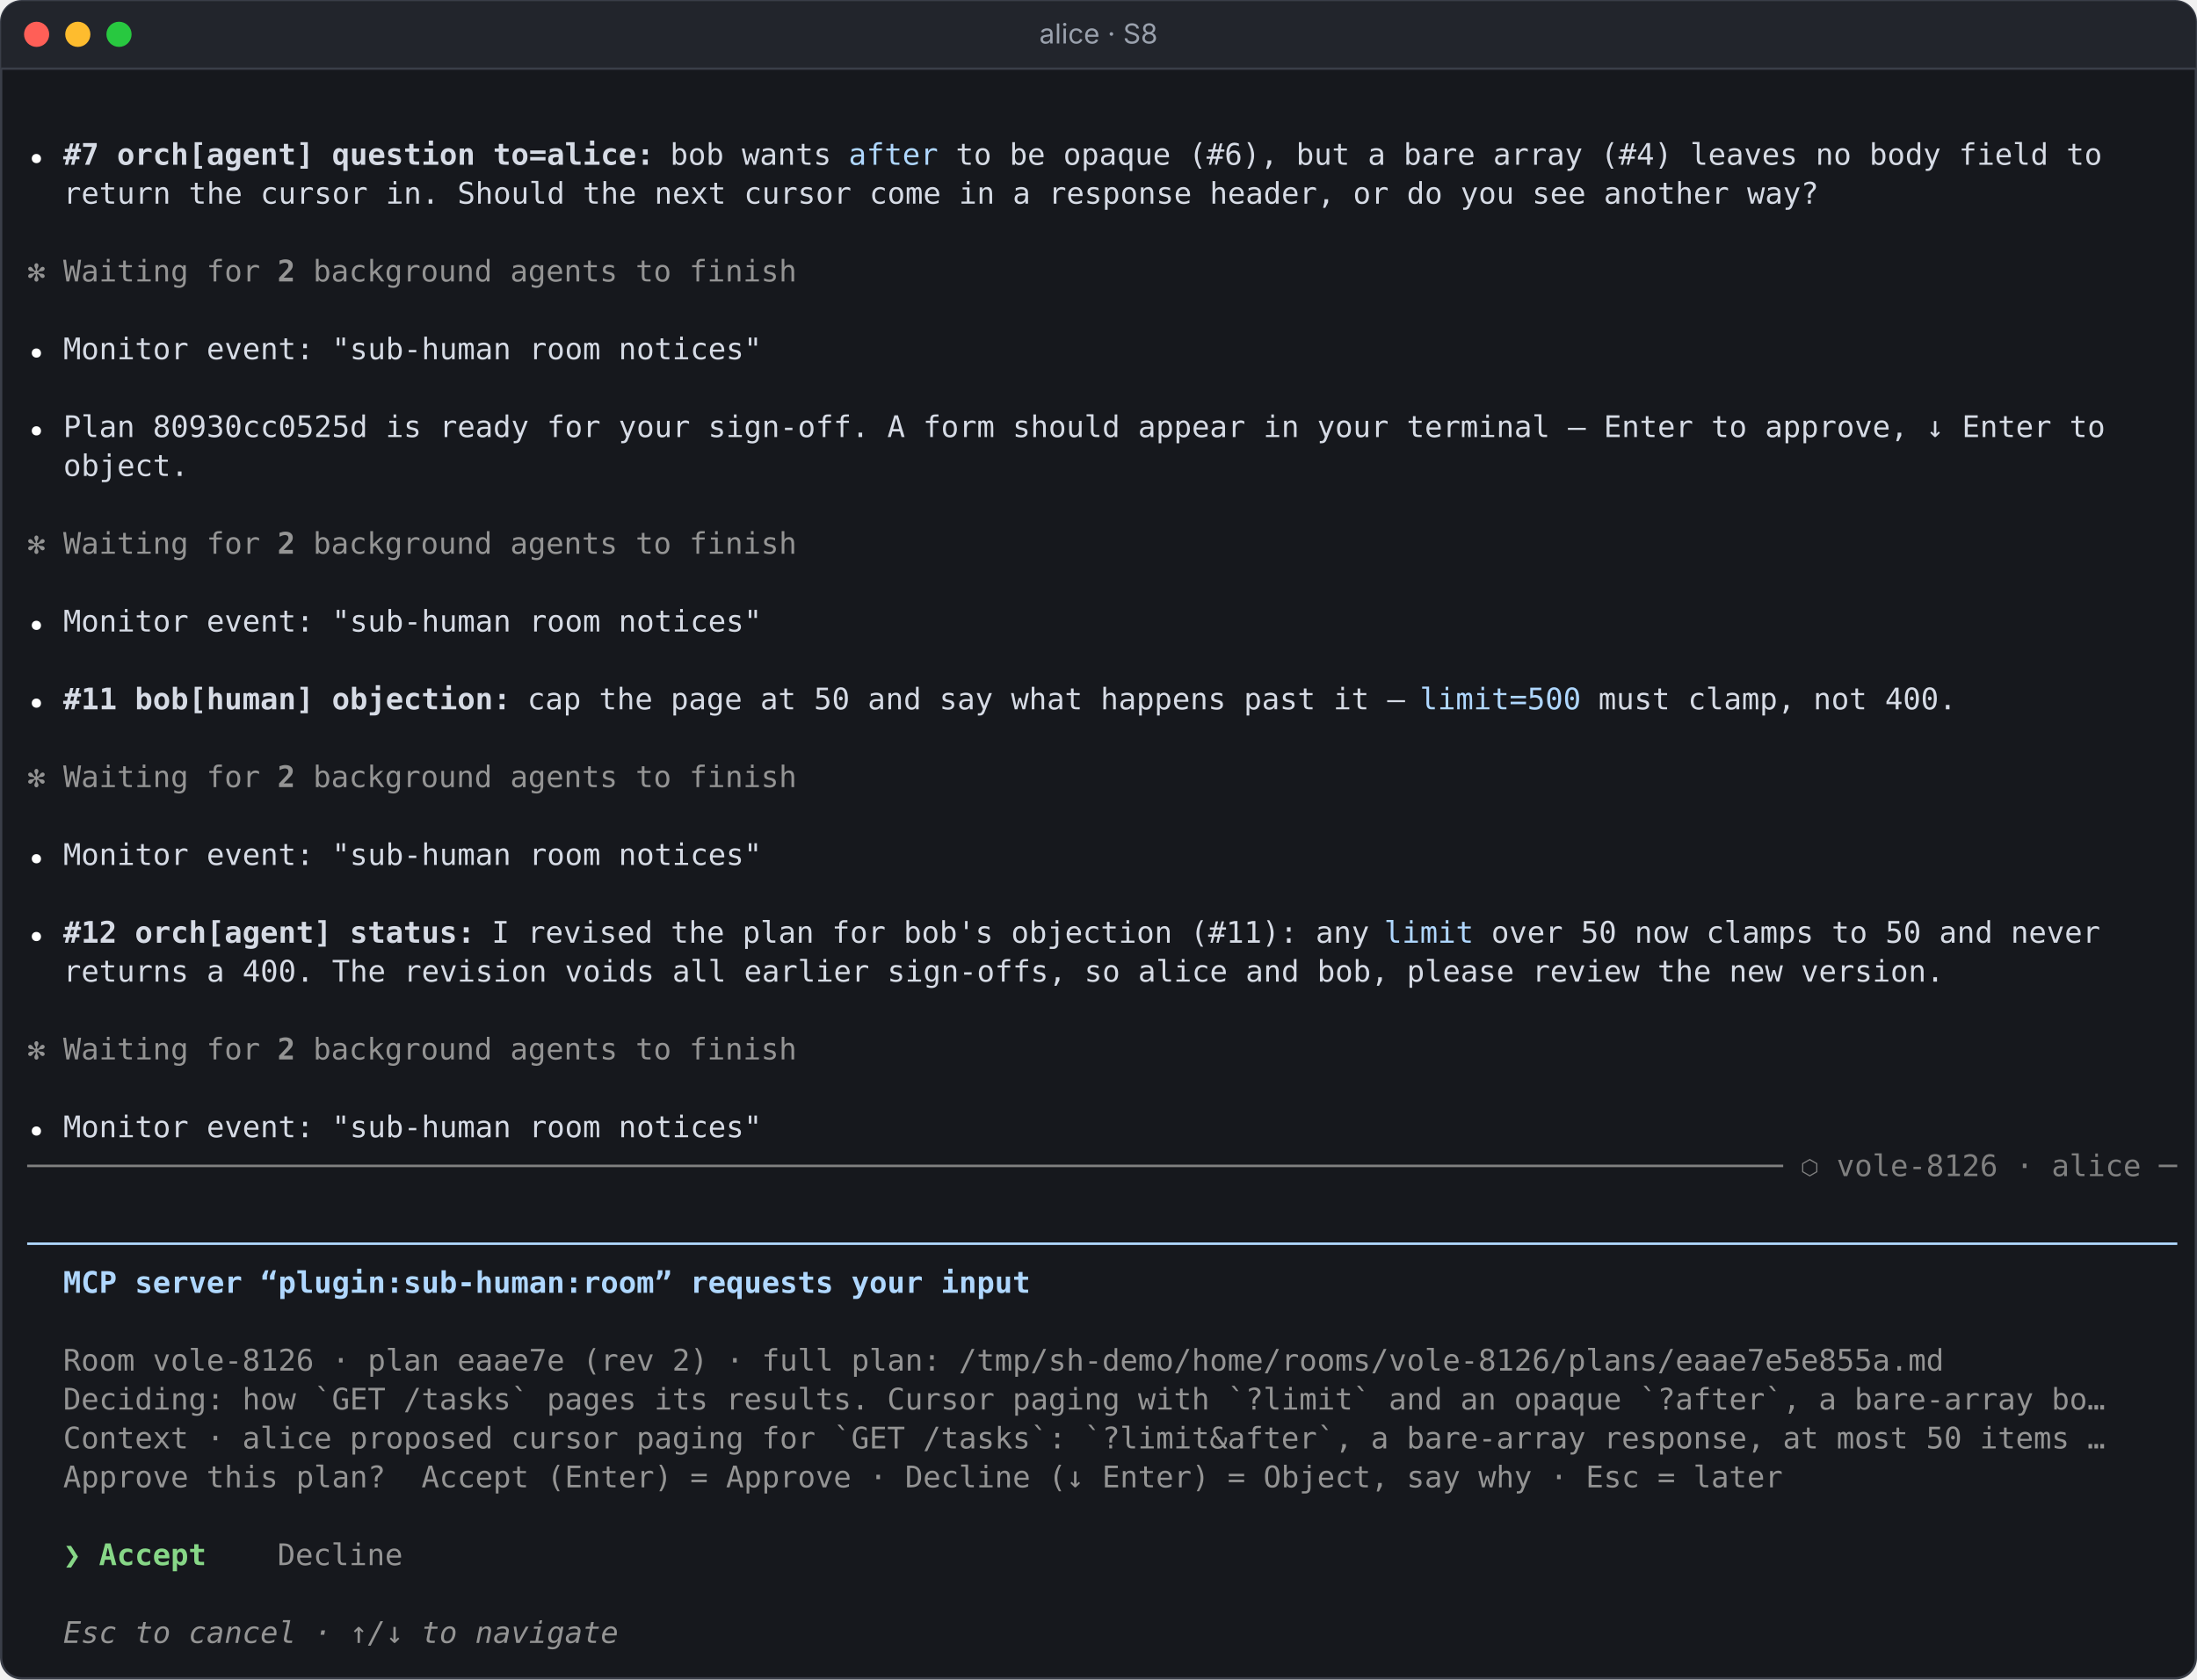
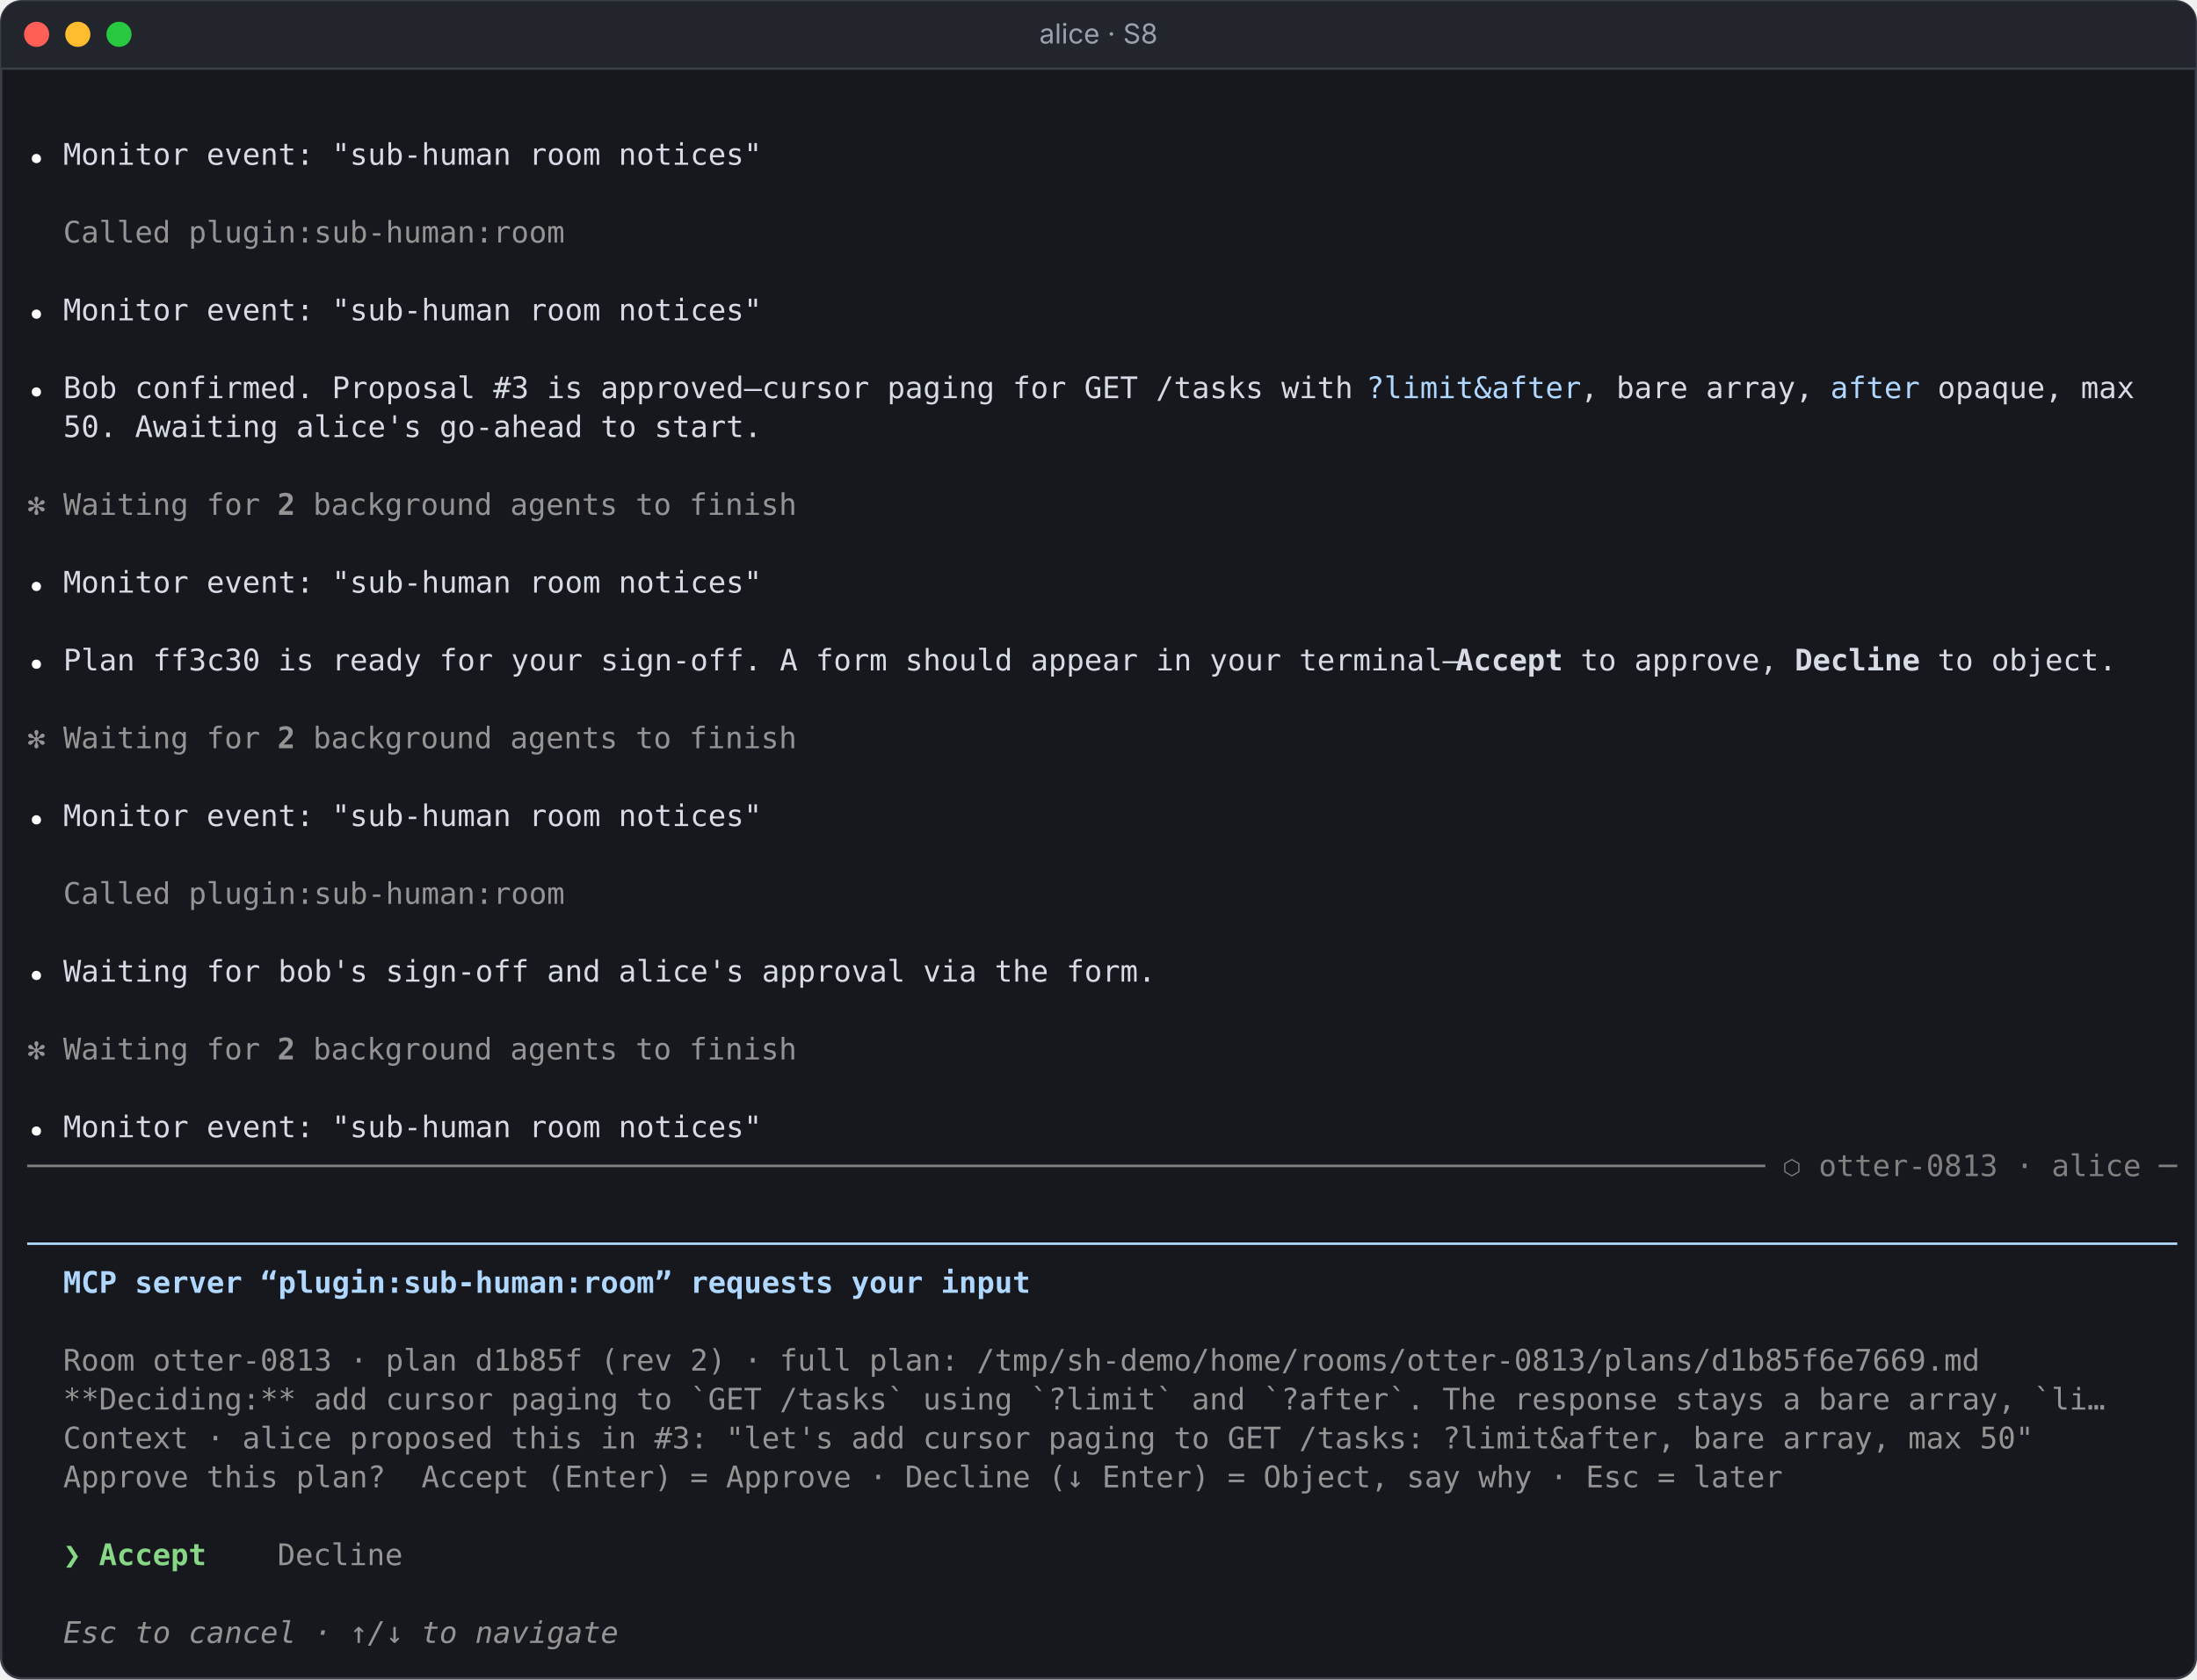
<svg xmlns="http://www.w3.org/2000/svg" viewBox="0 0 960 734" width="960" height="734" role="img" aria-label="alice · S8" font-family="ui-monospace, 'SF Mono', SFMono-Regular, Menlo, Consolas, 'DejaVu Sans Mono', 'Liberation Mono', monospace" font-size="13">
  <rect x="0.5" y="0.5" width="959" height="733" rx="9" fill="#16181d" stroke="#3a3e48" />
  <path d="M0.5 30V9.5a9 9 0 0 1 9-9h941a9 9 0 0 1 9 9V30z" fill="#22252c" />
  <line x1="0.5" y1="30" x2="959.5" y2="30" stroke="#3a3e48" />
  <circle cx="16" cy="15" r="5.5" fill="#ff5f57" />
  <circle cx="34" cy="15" r="5.5" fill="#febc2e" />
  <circle cx="52" cy="15" r="5.5" fill="#28c840" />
  <text x="480" y="19" text-anchor="middle" fill="#9aa1ad" font-size="12" font-family="-apple-system, 'Segoe UI', system-ui, sans-serif">alice · S8</text>
  <g fill="#d6dbe5">
    <text x="12" y="72" fill="#ffffff" textLength="7.8" lengthAdjust="spacingAndGlyphs" xml:space="preserve">⏺</text>
-     <text x="27.6" y="72" font-weight="bold" textLength="257.4" lengthAdjust="spacing" xml:space="preserve">#7 orch[agent] question to=alice:</text>
-     <text x="285" y="72" textLength="85.8" lengthAdjust="spacing" xml:space="preserve"> bob wants </text>
-     <text x="370.8" y="72" fill="#afd7ff" textLength="39" lengthAdjust="spacing" xml:space="preserve">after</text>
-     <text x="409.8" y="72" textLength="507" lengthAdjust="spacing" xml:space="preserve"> to be opaque (#6), but a bare array (#4) leaves no body field to</text>
-     <text x="12" y="89" textLength="780" lengthAdjust="spacing" xml:space="preserve">  return the cursor in. Should the next cursor come in a response header, or do you see another way?</text>
-     <text x="12" y="123" fill="#949494" textLength="7.8" lengthAdjust="spacingAndGlyphs" xml:space="preserve">✻</text>
-     <text x="27.6" y="123" fill="#949494" textLength="93.6" lengthAdjust="spacing" xml:space="preserve">Waiting for </text>
-     <text x="121.2" y="123" fill="#949494" font-weight="bold" xml:space="preserve">2</text>
-     <text x="129" y="123" fill="#949494" textLength="218.4" lengthAdjust="spacing" xml:space="preserve"> background agents to finish</text>
-     <text x="12" y="157" fill="#ffffff" textLength="7.8" lengthAdjust="spacingAndGlyphs" xml:space="preserve">⏺</text>
-     <text x="19.8" y="157" textLength="312" lengthAdjust="spacing" xml:space="preserve"> Monitor event: "sub-human room notices"</text>
-     <text x="12" y="191" fill="#ffffff" textLength="7.8" lengthAdjust="spacingAndGlyphs" xml:space="preserve">⏺</text>
-     <text x="19.8" y="191" textLength="897" lengthAdjust="spacingAndGlyphs" xml:space="preserve"> Plan 80930cc0525d is ready for your sign-off. A form should appear in your terminal — Enter to approve, ↓ Enter to</text>
-     <text x="12" y="208" textLength="70.2" lengthAdjust="spacing" xml:space="preserve">  object.</text>
-     <text x="12" y="242" fill="#949494" textLength="7.8" lengthAdjust="spacingAndGlyphs" xml:space="preserve">✻</text>
-     <text x="27.6" y="242" fill="#949494" textLength="93.6" lengthAdjust="spacing" xml:space="preserve">Waiting for </text>
-     <text x="121.2" y="242" fill="#949494" font-weight="bold" xml:space="preserve">2</text>
-     <text x="129" y="242" fill="#949494" textLength="218.4" lengthAdjust="spacing" xml:space="preserve"> background agents to finish</text>
-     <text x="12" y="276" fill="#ffffff" textLength="7.8" lengthAdjust="spacingAndGlyphs" xml:space="preserve">⏺</text>
-     <text x="19.8" y="276" textLength="312" lengthAdjust="spacing" xml:space="preserve"> Monitor event: "sub-human room notices"</text>
-     <text x="12" y="310" fill="#ffffff" textLength="7.8" lengthAdjust="spacingAndGlyphs" xml:space="preserve">⏺</text>
-     <text x="27.6" y="310" font-weight="bold" textLength="195" lengthAdjust="spacing" xml:space="preserve">#11 bob[human] objection:</text>
-     <text x="222.6" y="310" textLength="397.8" lengthAdjust="spacingAndGlyphs" xml:space="preserve"> cap the page at 50 and say what happens past it — </text>
-     <text x="620.4" y="310" fill="#afd7ff" textLength="70.2" lengthAdjust="spacing" xml:space="preserve">limit=500</text>
-     <text x="690.6" y="310" textLength="163.8" lengthAdjust="spacing" xml:space="preserve"> must clamp, not 400.</text>
-     <text x="12" y="344" fill="#949494" textLength="7.8" lengthAdjust="spacingAndGlyphs" xml:space="preserve">✻</text>
-     <text x="27.6" y="344" fill="#949494" textLength="93.6" lengthAdjust="spacing" xml:space="preserve">Waiting for </text>
-     <text x="121.2" y="344" fill="#949494" font-weight="bold" xml:space="preserve">2</text>
-     <text x="129" y="344" fill="#949494" textLength="218.4" lengthAdjust="spacing" xml:space="preserve"> background agents to finish</text>
-     <text x="12" y="378" fill="#ffffff" textLength="7.8" lengthAdjust="spacingAndGlyphs" xml:space="preserve">⏺</text>
-     <text x="19.8" y="378" textLength="312" lengthAdjust="spacing" xml:space="preserve"> Monitor event: "sub-human room notices"</text>
-     <text x="12" y="412" fill="#ffffff" textLength="7.8" lengthAdjust="spacingAndGlyphs" xml:space="preserve">⏺</text>
-     <text x="27.6" y="412" font-weight="bold" textLength="179.4" lengthAdjust="spacing" xml:space="preserve">#12 orch[agent] status:</text>
-     <text x="207" y="412" textLength="397.8" lengthAdjust="spacing" xml:space="preserve"> I revised the plan for bob's objection (#11): any </text>
-     <text x="604.8" y="412" fill="#afd7ff" textLength="39" lengthAdjust="spacing" xml:space="preserve">limit</text>
-     <text x="643.8" y="412" textLength="273" lengthAdjust="spacing" xml:space="preserve"> over 50 now clamps to 50 and never</text>
-     <text x="12" y="429" textLength="834.6" lengthAdjust="spacing" xml:space="preserve">  returns a 400. The revision voids all earlier sign-offs, so alice and bob, please review the new version.</text>
+     <text x="19.8" y="72" textLength="312" lengthAdjust="spacing" xml:space="preserve"> Monitor event: "sub-human room notices"</text>
+     <text x="27.6" y="106" fill="#949494" textLength="226.2" lengthAdjust="spacing" xml:space="preserve">Called plugin:sub-human:room </text>
+     <text x="12" y="140" fill="#ffffff" textLength="7.8" lengthAdjust="spacingAndGlyphs" xml:space="preserve">⏺</text>
+     <text x="19.8" y="140" textLength="312" lengthAdjust="spacing" xml:space="preserve"> Monitor event: "sub-human room notices"</text>
+     <text x="12" y="174" fill="#ffffff" textLength="7.8" lengthAdjust="spacingAndGlyphs" xml:space="preserve">⏺</text>
+     <text x="19.8" y="174" textLength="577.2" lengthAdjust="spacingAndGlyphs" xml:space="preserve"> Bob confirmed. Proposal #3 is approved—cursor paging for GET /tasks with </text>
+     <text x="597" y="174" fill="#afd7ff" textLength="93.6" lengthAdjust="spacing" xml:space="preserve">?limit&amp;after</text>
+     <text x="690.6" y="174" textLength="109.2" lengthAdjust="spacing" xml:space="preserve">, bare array, </text>
+     <text x="799.8" y="174" fill="#afd7ff" textLength="39" lengthAdjust="spacing" xml:space="preserve">after</text>
+     <text x="838.8" y="174" textLength="93.6" lengthAdjust="spacing" xml:space="preserve"> opaque, max</text>
+     <text x="12" y="191" textLength="319.8" lengthAdjust="spacing" xml:space="preserve">  50. Awaiting alice's go-ahead to start.</text>
+     <text x="12" y="225" fill="#949494" textLength="7.8" lengthAdjust="spacingAndGlyphs" xml:space="preserve">✻</text>
+     <text x="27.6" y="225" fill="#949494" textLength="93.6" lengthAdjust="spacing" xml:space="preserve">Waiting for </text>
+     <text x="121.2" y="225" fill="#949494" font-weight="bold" xml:space="preserve">2</text>
+     <text x="129" y="225" fill="#949494" textLength="218.4" lengthAdjust="spacing" xml:space="preserve"> background agents to finish</text>
+     <text x="12" y="259" fill="#ffffff" textLength="7.8" lengthAdjust="spacingAndGlyphs" xml:space="preserve">⏺</text>
+     <text x="19.8" y="259" textLength="312" lengthAdjust="spacing" xml:space="preserve"> Monitor event: "sub-human room notices"</text>
+     <text x="12" y="293" fill="#ffffff" textLength="7.8" lengthAdjust="spacingAndGlyphs" xml:space="preserve">⏺</text>
+     <text x="19.8" y="293" textLength="616.2" lengthAdjust="spacingAndGlyphs" xml:space="preserve"> Plan ff3c30 is ready for your sign-off. A form should appear in your terminal—</text>
+     <text x="636" y="293" font-weight="bold" textLength="46.8" lengthAdjust="spacing" xml:space="preserve">Accept</text>
+     <text x="682.8" y="293" textLength="101.4" lengthAdjust="spacing" xml:space="preserve"> to approve, </text>
+     <text x="784.2" y="293" font-weight="bold" textLength="54.6" lengthAdjust="spacing" xml:space="preserve">Decline</text>
+     <text x="838.8" y="293" textLength="85.8" lengthAdjust="spacing" xml:space="preserve"> to object.</text>
+     <text x="12" y="327" fill="#949494" textLength="7.8" lengthAdjust="spacingAndGlyphs" xml:space="preserve">✻</text>
+     <text x="27.6" y="327" fill="#949494" textLength="93.6" lengthAdjust="spacing" xml:space="preserve">Waiting for </text>
+     <text x="121.2" y="327" fill="#949494" font-weight="bold" xml:space="preserve">2</text>
+     <text x="129" y="327" fill="#949494" textLength="218.4" lengthAdjust="spacing" xml:space="preserve"> background agents to finish</text>
+     <text x="12" y="361" fill="#ffffff" textLength="7.8" lengthAdjust="spacingAndGlyphs" xml:space="preserve">⏺</text>
+     <text x="19.8" y="361" textLength="312" lengthAdjust="spacing" xml:space="preserve"> Monitor event: "sub-human room notices"</text>
+     <text x="27.6" y="395" fill="#949494" textLength="226.2" lengthAdjust="spacing" xml:space="preserve">Called plugin:sub-human:room </text>
+     <text x="12" y="429" fill="#ffffff" textLength="7.8" lengthAdjust="spacingAndGlyphs" xml:space="preserve">⏺</text>
+     <text x="19.8" y="429" textLength="483.6" lengthAdjust="spacing" xml:space="preserve"> Waiting for bob's sign-off and alice's approval via the form.</text>
    <text x="12" y="463" fill="#949494" textLength="7.8" lengthAdjust="spacingAndGlyphs" xml:space="preserve">✻</text>
    <text x="27.6" y="463" fill="#949494" textLength="93.6" lengthAdjust="spacing" xml:space="preserve">Waiting for </text>
    <text x="121.2" y="463" fill="#949494" font-weight="bold" xml:space="preserve">2</text>
    <text x="129" y="463" fill="#949494" textLength="218.4" lengthAdjust="spacing" xml:space="preserve"> background agents to finish</text>
    <text x="12" y="497" fill="#ffffff" textLength="7.8" lengthAdjust="spacingAndGlyphs" xml:space="preserve">⏺</text>
    <text x="19.8" y="497" textLength="312" lengthAdjust="spacing" xml:space="preserve"> Monitor event: "sub-human room notices"</text>
-     <text x="12" y="514" fill="#808080" textLength="936" lengthAdjust="spacingAndGlyphs" xml:space="preserve">────────────────────────────────────────────────────────────────────────────────────────────────── ⬡ vole-8126 · alice ─</text>
+     <text x="12" y="514" fill="#808080" textLength="936" lengthAdjust="spacingAndGlyphs" xml:space="preserve">───────────────────────────────────────────────────────────────────────────────────────────────── ⬡ otter-0813 · alice ─</text>
    <text x="12" y="548" fill="#afd7ff" textLength="936" lengthAdjust="spacingAndGlyphs" xml:space="preserve">────────────────────────────────────────────────────────────────────────────────────────────────────────────────────────</text>
    <text x="27.6" y="565" fill="#afd7ff" font-weight="bold" textLength="421.2" lengthAdjust="spacingAndGlyphs" xml:space="preserve">MCP server “plugin:sub-human:room” requests your input</text>
-     <text x="27.6" y="599" fill="#949494" textLength="819" lengthAdjust="spacingAndGlyphs" xml:space="preserve">Room vole-8126 · plan eaae7e (rev 2) · full plan: /tmp/sh-demo/home/rooms/vole-8126/plans/eaae7e5e855a.md</text>
-     <text x="27.6" y="616" fill="#949494" textLength="889.2" lengthAdjust="spacingAndGlyphs" xml:space="preserve">Deciding: how `GET /tasks` pages its results. Cursor paging with `?limit` and an opaque `?after`, a bare-array bo…</text>
-     <text x="27.6" y="633" fill="#949494" textLength="889.2" lengthAdjust="spacingAndGlyphs" xml:space="preserve">Context · alice proposed cursor paging for `GET /tasks`: `?limit&amp;after`, a bare-array response, at most 50 items …</text>
+     <text x="27.6" y="599" fill="#949494" textLength="834.6" lengthAdjust="spacingAndGlyphs" xml:space="preserve">Room otter-0813 · plan d1b85f (rev 2) · full plan: /tmp/sh-demo/home/rooms/otter-0813/plans/d1b85f6e7669.md</text>
+     <text x="27.6" y="616" fill="#949494" textLength="889.2" lengthAdjust="spacingAndGlyphs" xml:space="preserve">**Deciding:** add cursor paging to `GET /tasks` using `?limit` and `?after`. The response stays a bare array, `li…</text>
+     <text x="27.6" y="633" fill="#949494" textLength="858" lengthAdjust="spacingAndGlyphs" xml:space="preserve">Context · alice proposed this in #3: "let's add cursor paging to GET /tasks: ?limit&amp;after, bare array, max 50"</text>
    <text x="27.6" y="650" fill="#949494" textLength="748.8" lengthAdjust="spacingAndGlyphs" xml:space="preserve">Approve this plan?  Accept (Enter) = Approve · Decline (↓ Enter) = Object, say why · Esc = later</text>
    <text x="27.6" y="684" fill="#87d787" textLength="7.8" lengthAdjust="spacingAndGlyphs" xml:space="preserve">❯</text>
    <text x="35.4" y="684" fill="#87d787" font-weight="bold" textLength="70.2" lengthAdjust="spacing" xml:space="preserve"> Accept  </text>
    <text x="113.4" y="684" fill="#949494" textLength="62.4" lengthAdjust="spacing" xml:space="preserve"> Decline</text>
    <text x="27.6" y="718" fill="#949494" font-style="italic" textLength="241.8" lengthAdjust="spacingAndGlyphs" xml:space="preserve">Esc to cancel · ↑/↓ to navigate</text>
  </g>
</svg>
